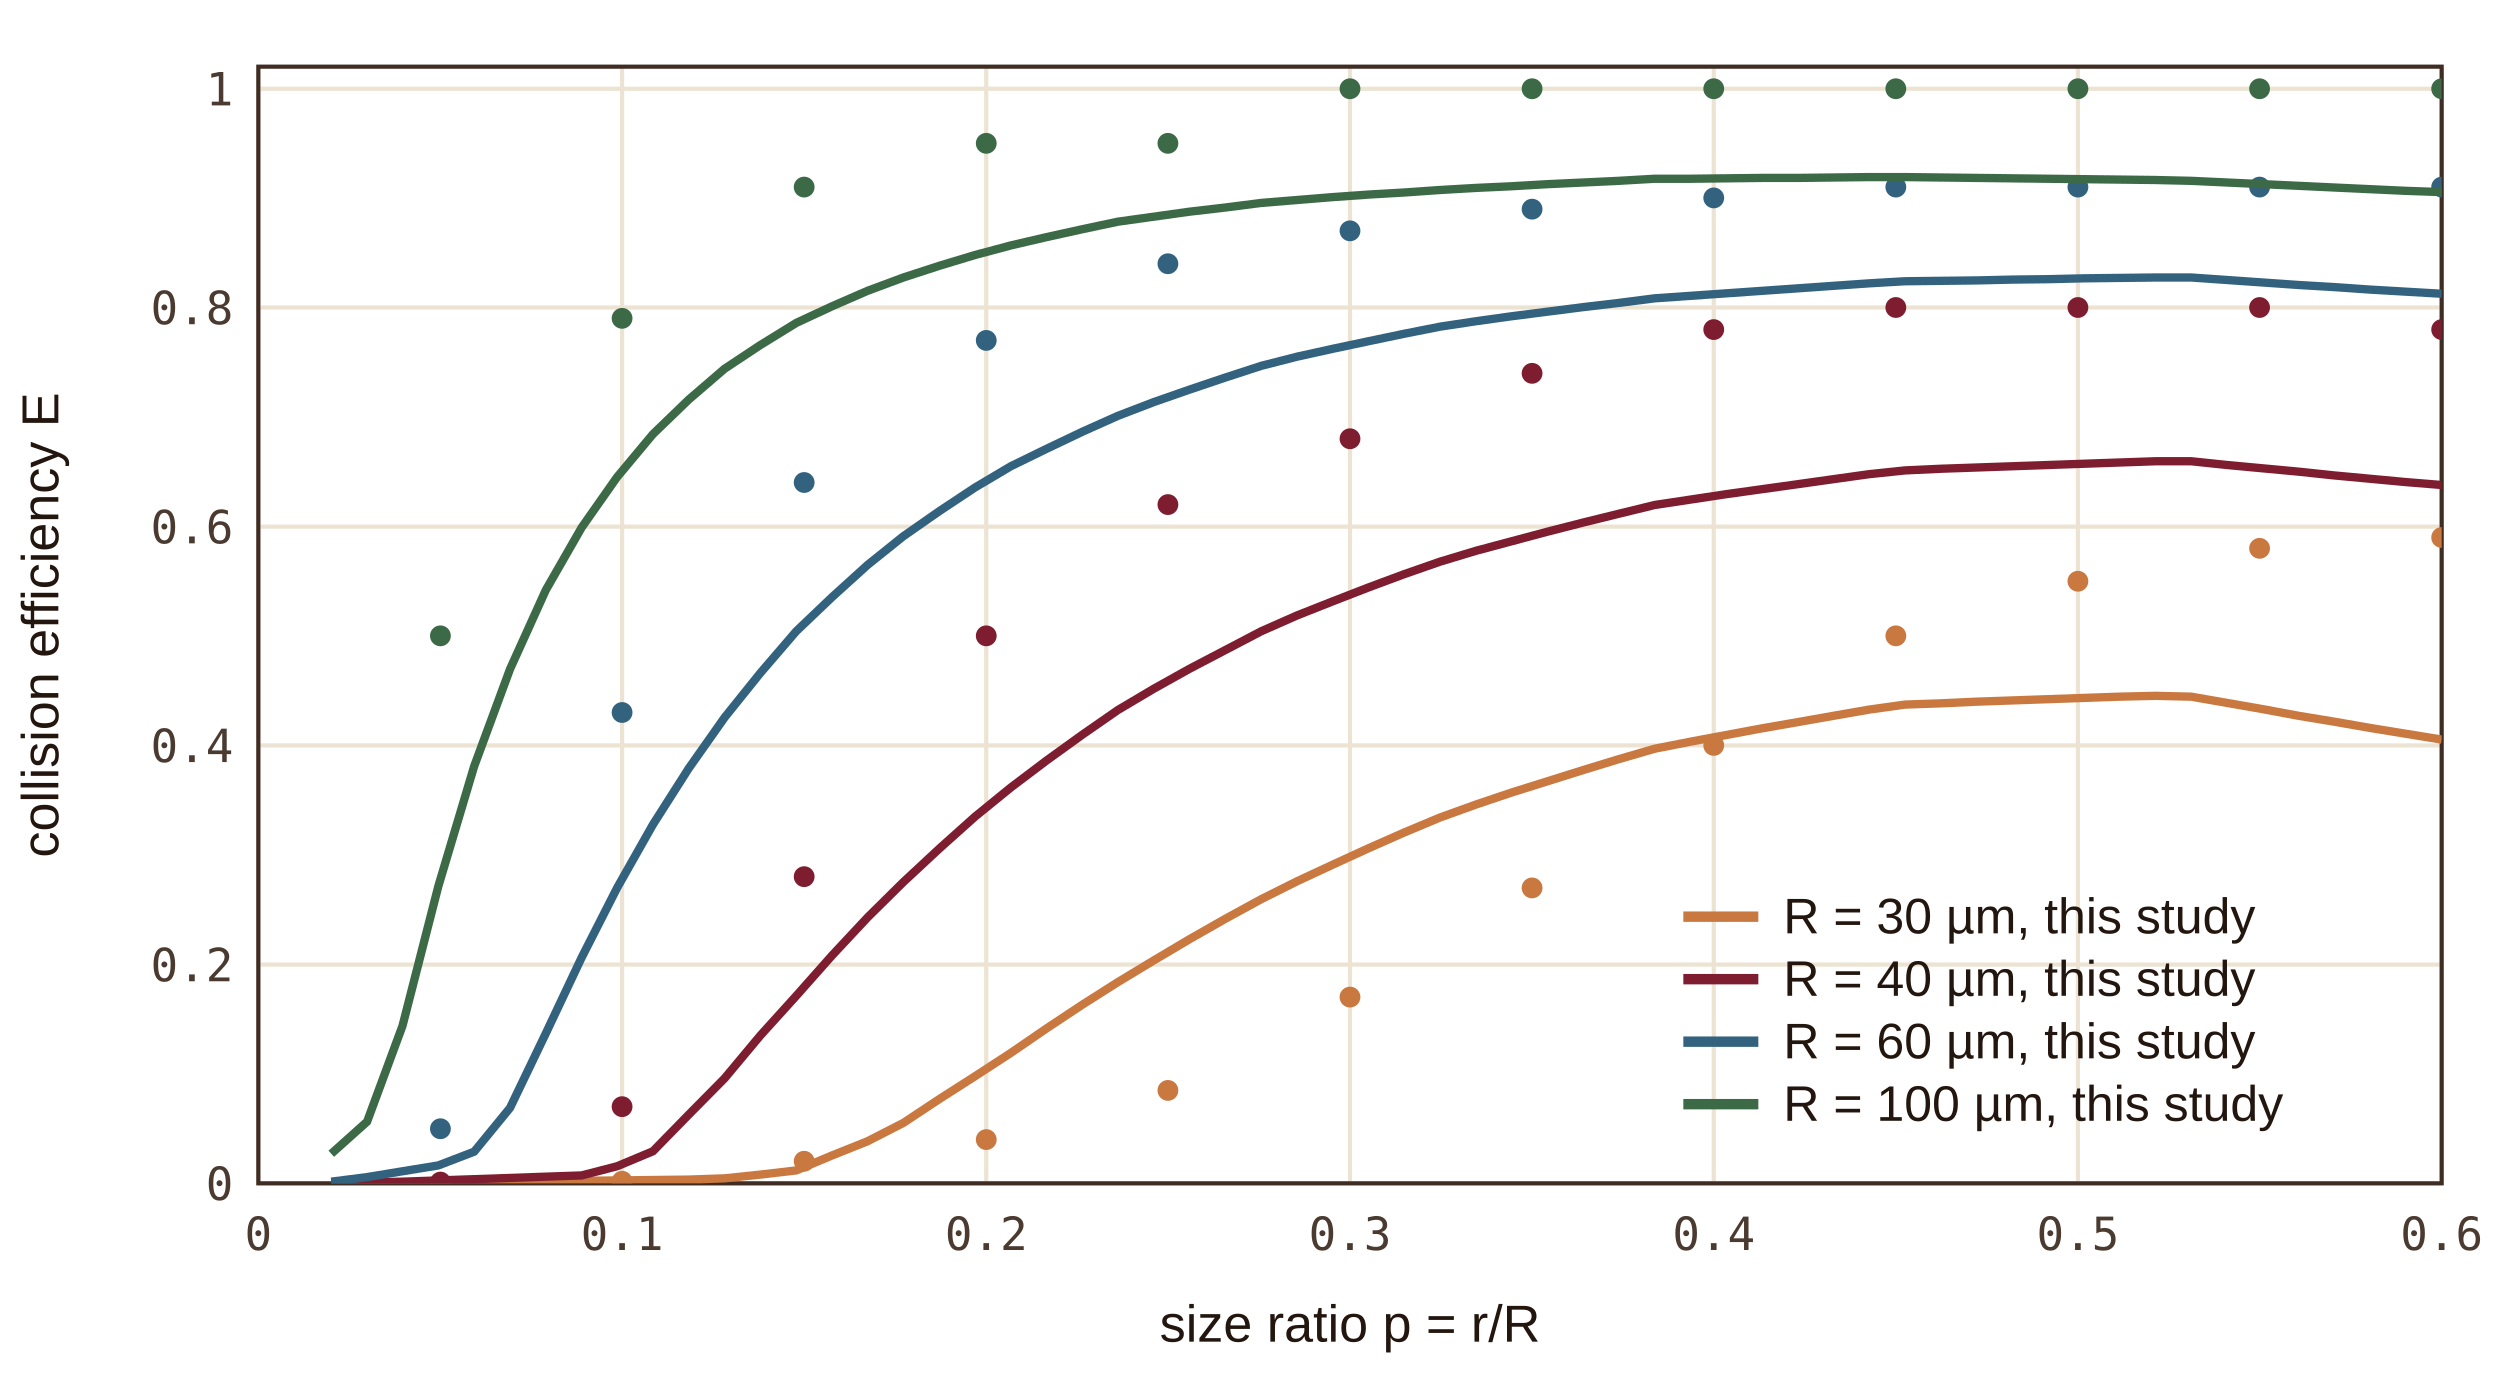
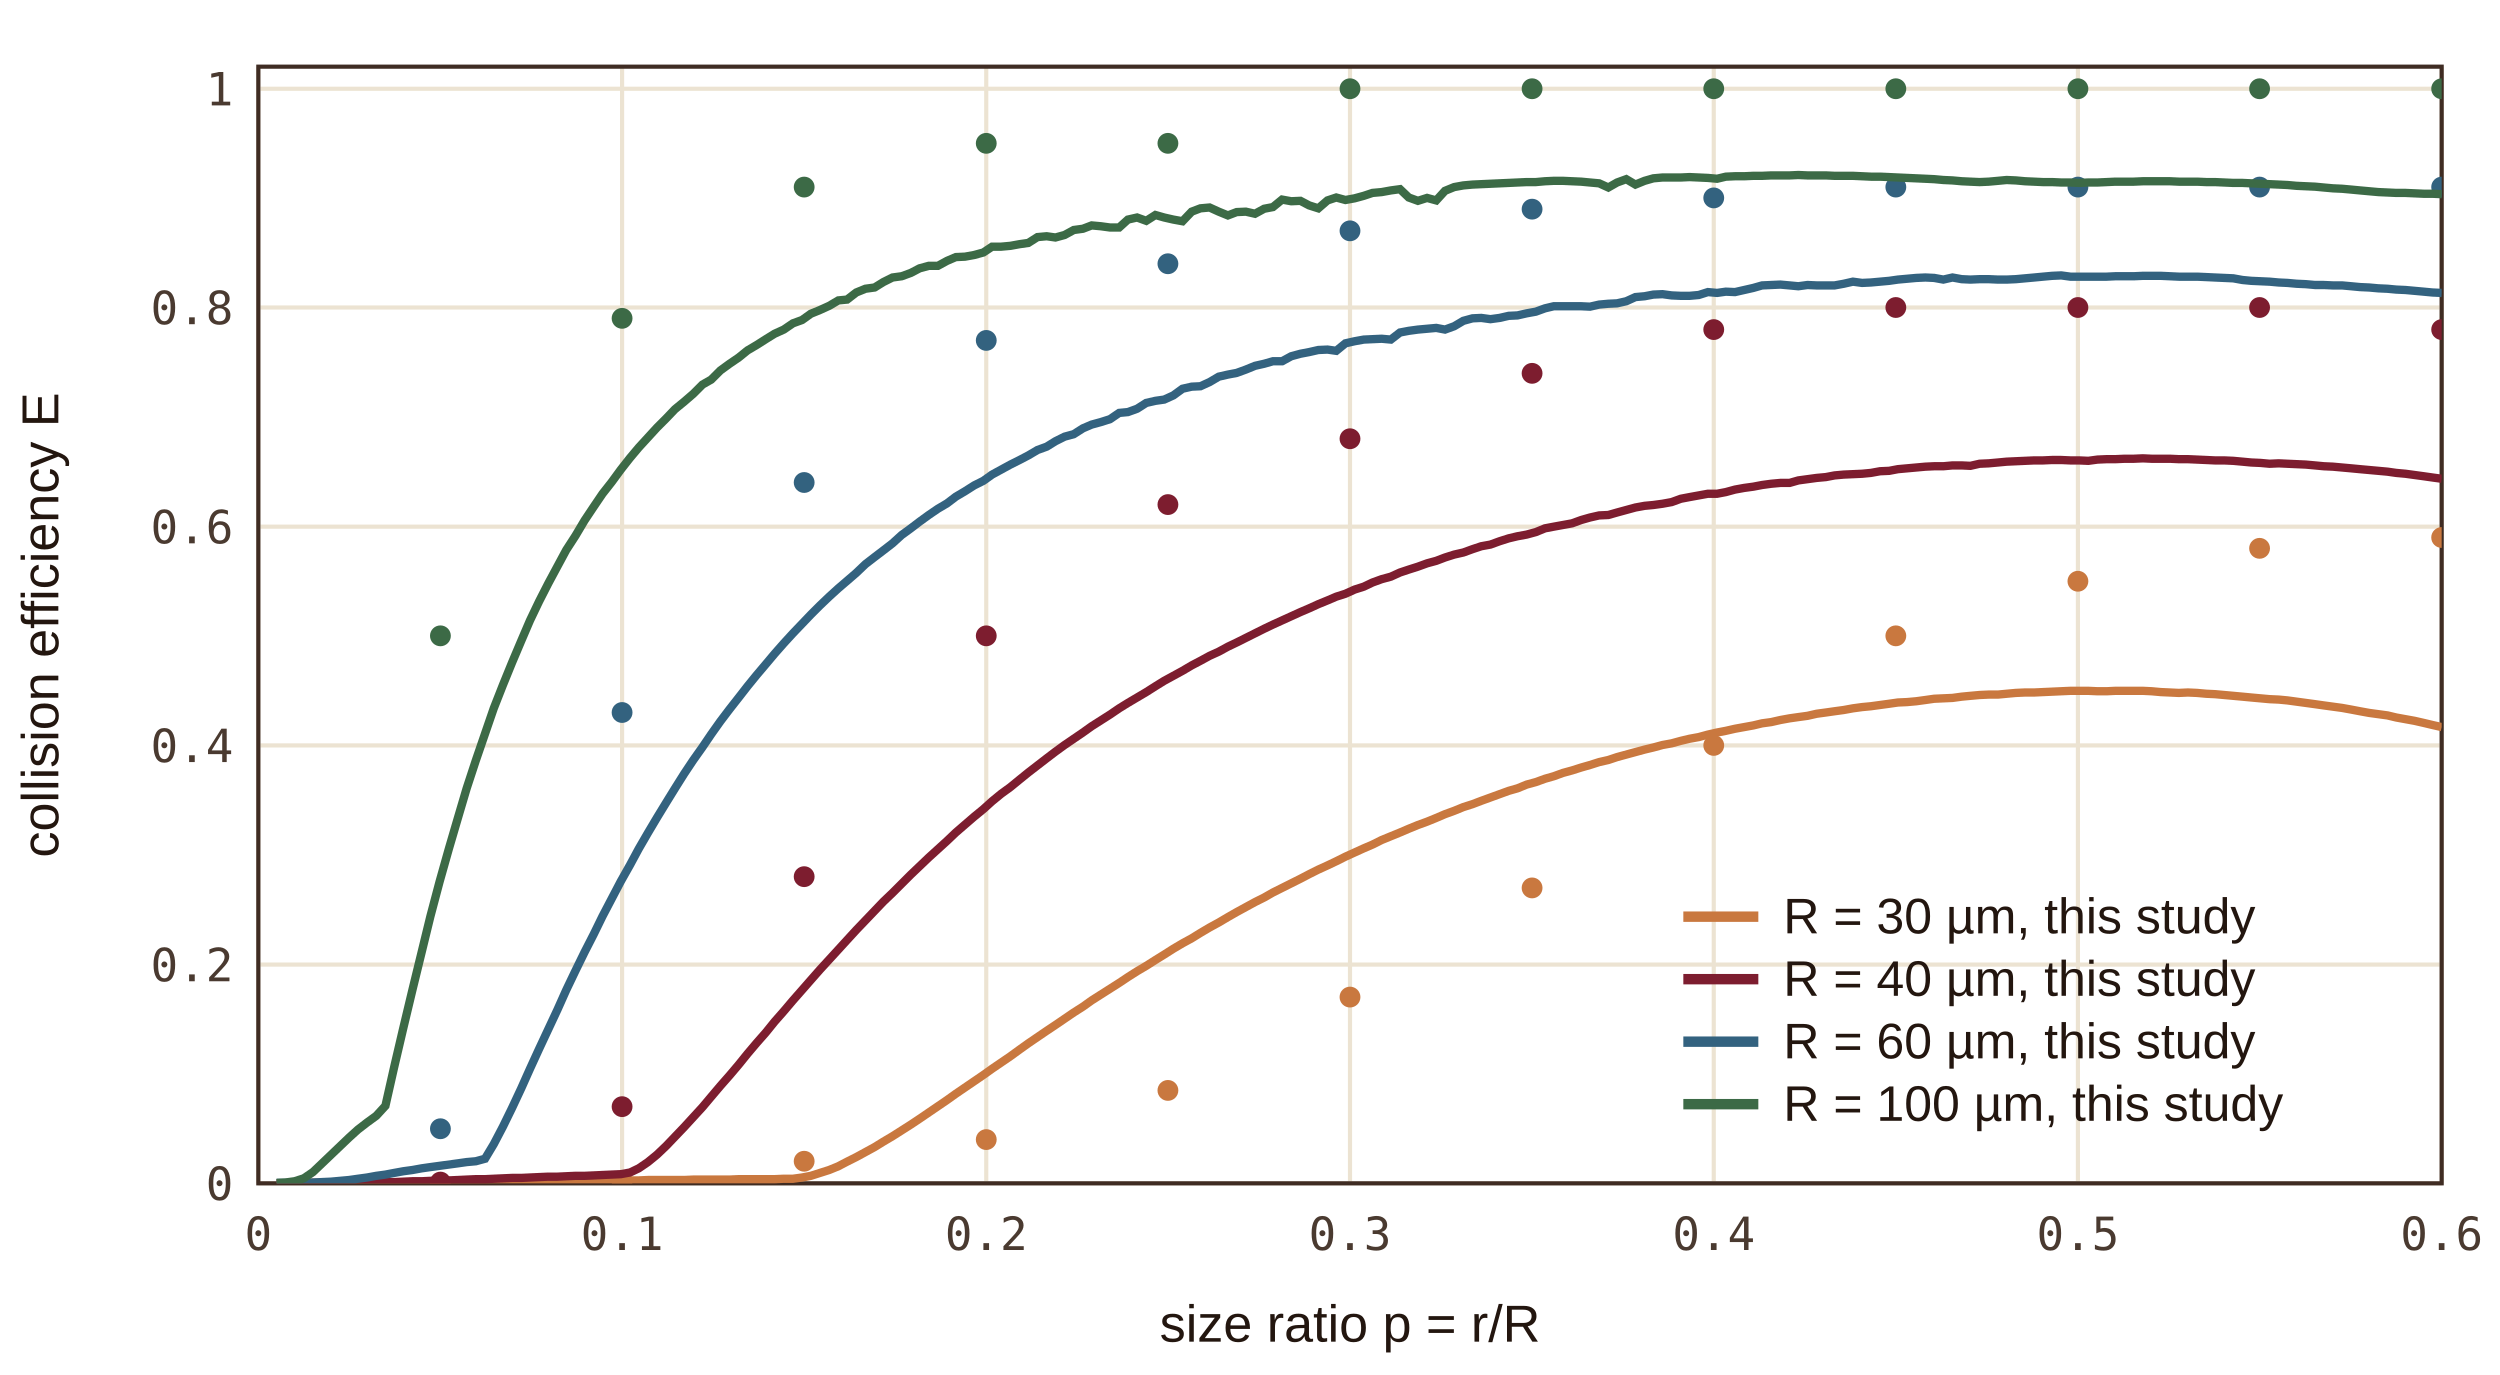
<svg xmlns="http://www.w3.org/2000/svg" class="chart" viewBox="0 0 600 330" role="img" aria-label="collision efficiency E">
  <defs>
    <style>.tick{font:11px "IBM Plex Mono",Menlo,Consolas,monospace;fill:#4a3a30}.axl{font:12.5px "IBM Plex Sans","Helvetica Neue",Arial,sans-serif;fill:#23160f}.leg{font:12px "IBM Plex Sans","Helvetica Neue",Arial,sans-serif;fill:#23160f}</style>
    <clipPath id="f4">
      <rect x="62" y="16" width="524" height="268" />
    </clipPath>
  </defs>
  <rect x="0" y="0" width="600" height="330" fill="#fff" />
  <line x1="62.0" x2="62.0" y1="16" y2="284" stroke="#ece3d2" stroke-width="1" />
  <text x="62.0" y="300" text-anchor="middle" class="tick">0</text>
  <line x1="149.3" x2="149.3" y1="16" y2="284" stroke="#ece3d2" stroke-width="1" />
  <text x="149.3" y="300" text-anchor="middle" class="tick">0.1</text>
  <line x1="236.7" x2="236.7" y1="16" y2="284" stroke="#ece3d2" stroke-width="1" />
  <text x="236.7" y="300" text-anchor="middle" class="tick">0.2</text>
  <line x1="324.0" x2="324.0" y1="16" y2="284" stroke="#ece3d2" stroke-width="1" />
  <text x="324.0" y="300" text-anchor="middle" class="tick">0.3</text>
  <line x1="411.3" x2="411.3" y1="16" y2="284" stroke="#ece3d2" stroke-width="1" />
  <text x="411.3" y="300" text-anchor="middle" class="tick">0.4</text>
  <line x1="498.7" x2="498.7" y1="16" y2="284" stroke="#ece3d2" stroke-width="1" />
  <text x="498.7" y="300" text-anchor="middle" class="tick">0.5</text>
  <line x1="586.0" x2="586.0" y1="16" y2="284" stroke="#ece3d2" stroke-width="1" />
  <text x="586.0" y="300" text-anchor="middle" class="tick">0.6</text>
  <line x1="62" x2="586" y1="284.0" y2="284.0" stroke="#ece3d2" stroke-width="1" />
  <text x="56" y="288" text-anchor="end" class="tick">0</text>
  <line x1="62" x2="586" y1="231.5" y2="231.5" stroke="#ece3d2" stroke-width="1" />
  <text x="56" y="235.5" text-anchor="end" class="tick">0.2</text>
  <line x1="62" x2="586" y1="178.9" y2="178.9" stroke="#ece3d2" stroke-width="1" />
  <text x="56" y="182.9" text-anchor="end" class="tick">0.4</text>
  <line x1="62" x2="586" y1="126.4" y2="126.4" stroke="#ece3d2" stroke-width="1" />
  <text x="56" y="130.4" text-anchor="end" class="tick">0.6</text>
  <line x1="62" x2="586" y1="73.8" y2="73.8" stroke="#ece3d2" stroke-width="1" />
  <text x="56" y="77.8" text-anchor="end" class="tick">0.8</text>
  <line x1="62" x2="586" y1="21.3" y2="21.3" stroke="#ece3d2" stroke-width="1" />
  <text x="56" y="25.3" text-anchor="end" class="tick">1</text>
  <rect x="62" y="16" width="524" height="268" fill="none" stroke="#3f2c23" stroke-width="1" />
  <g clip-path="url(#f4)">
-     <polyline fill="none" stroke="#c9783f" stroke-width="2" points="79.5,283.9 88.1,283.9 96.6,283.8 105.2,283.7 113.8,283.7 122.4,283.6 131.0,283.5 139.6,283.4 148.1,283.3 156.7,283.2 165.3,283.1 173.9,282.8 182.5,281.9 191.1,280.9 199.7,277.3 208.2,273.9 216.8,269.5 225.4,263.8 234.0,258.3 242.6,252.7 251.2,246.8 259.8,241.1 268.3,235.7 276.9,230.5 285.5,225.4 294.1,220.5 302.7,215.8 311.3,211.5 319.9,207.5 328.4,203.6 337.0,199.8 345.6,196.2 354.2,193.1 362.8,190.2 371.4,187.5 380.0,184.8 388.5,182.2 397.1,179.7 405.7,178.0 414.3,176.4 422.9,174.8 431.5,173.3 440.0,171.8 448.6,170.3 457.2,169.1 465.8,168.8 474.4,168.4 483.0,168.1 491.6,167.8 500.1,167.5 508.7,167.2 517.3,167.0 525.9,167.2 534.5,168.7 543.1,170.2 551.7,171.8 560.2,173.2 568.8,174.7 577.4,176.1 586.0,177.5" />
+     <polyline fill="none" stroke="#c9783f" stroke-width="2" points="66.4,284.0 68.5,284.0 70.7,284.0 72.9,284.0 75.1,283.9 77.2,283.9 79.4,283.9 81.6,283.9 83.8,283.9 85.9,283.9 88.1,283.9 90.3,283.9 92.5,283.8 94.6,283.8 96.8,283.8 99.0,283.8 101.2,283.8 103.3,283.8 105.5,283.8 107.7,283.7 109.9,283.7 112.0,283.7 114.2,283.7 116.4,283.7 118.5,283.6 120.7,283.6 122.9,283.6 125.1,283.6 127.2,283.5 129.4,283.5 131.6,283.5 133.8,283.5 135.9,283.4 138.1,283.4 140.3,283.4 142.5,283.4 144.6,283.3 146.8,283.3 149.0,283.3 151.2,283.3 153.3,283.3 155.5,283.2 157.7,283.2 159.9,283.2 162.0,283.2 164.2,283.2 166.4,283.1 168.6,283.1 170.7,283.1 172.9,283.1 175.1,283.1 177.3,283.0 179.4,283.0 181.6,283.0 183.8,283.0 185.9,283.0 188.1,282.9 190.3,282.9 192.5,282.6 194.6,282.2 196.8,281.5 199.0,280.8 201.2,279.9 203.3,278.8 205.5,277.7 207.7,276.5 209.9,275.3 212.0,274.0 214.2,272.7 216.4,271.3 218.6,269.9 220.7,268.5 222.9,267.0 225.1,265.5 227.3,264.0 229.4,262.5 231.6,261.0 233.8,259.5 236.0,258.0 238.1,256.5 240.3,255.0 242.5,253.5 244.7,251.9 246.8,250.4 249.0,248.9 251.2,247.4 253.3,246.0 255.5,244.5 257.7,243.0 259.9,241.6 262.0,240.1 264.2,238.7 266.4,237.3 268.6,235.9 270.7,234.5 272.9,233.1 275.1,231.8 277.3,230.4 279.4,229.1 281.6,227.7 283.8,226.4 286.0,225.2 288.1,223.9 290.3,222.6 292.5,221.4 294.7,220.1 296.8,218.9 299.0,217.7 301.2,216.5 303.4,215.4 305.5,214.2 307.7,213.1 309.9,212.0 312.1,210.9 314.2,209.8 316.4,208.7 318.6,207.7 320.7,206.7 322.9,205.6 325.1,204.6 327.3,203.6 329.4,202.7 331.6,201.6 333.8,200.7 336.0,199.8 338.1,198.9 340.3,198.0 342.5,197.2 344.7,196.3 346.8,195.4 349.0,194.6 351.2,193.7 353.4,193.0 355.5,192.2 357.7,191.4 359.9,190.6 362.1,189.8 364.2,189.2 366.4,188.3 368.6,187.7 370.8,186.9 372.9,186.3 375.1,185.5 377.3,184.9 379.5,184.2 381.6,183.6 383.8,182.9 386.0,182.4 388.1,181.7 390.3,181.1 392.5,180.5 394.7,179.9 396.8,179.4 399.0,178.8 401.2,178.4 403.4,177.8 405.5,177.3 407.7,176.9 409.9,176.3 412.1,175.8 414.2,175.4 416.4,174.9 418.6,174.5 420.8,174.1 422.9,173.6 425.1,173.3 427.3,172.8 429.5,172.4 431.6,172.1 433.8,171.8 436.0,171.3 438.2,171.0 440.3,170.7 442.5,170.4 444.7,170.0 446.9,169.7 449.0,169.5 451.2,169.2 453.4,168.9 455.5,168.6 457.7,168.5 459.9,168.3 462.1,168.0 464.2,167.7 466.4,167.6 468.6,167.5 470.8,167.2 472.9,167.0 475.1,166.8 477.3,166.7 479.5,166.7 481.6,166.5 483.8,166.3 486.0,166.2 488.2,166.2 490.3,166.1 492.5,166.0 494.7,165.9 496.9,165.8 499.0,165.8 501.2,165.8 503.4,165.9 505.6,165.9 507.7,165.8 509.9,165.8 512.1,165.8 514.3,165.8 516.4,165.9 518.6,166.1 520.8,166.2 522.9,166.3 525.1,166.2 527.3,166.3 529.5,166.5 531.6,166.6 533.8,166.8 536.0,167.0 538.2,167.2 540.3,167.4 542.5,167.6 544.7,167.8 546.9,167.9 549.0,168.1 551.2,168.4 553.4,168.7 555.6,169.0 557.7,169.3 559.9,169.6 562.1,169.9 564.3,170.3 566.4,170.7 568.6,171.1 570.8,171.4 573.0,171.7 575.1,172.2 577.3,172.6 579.5,173.0 581.7,173.5 583.8,174.0 586.0,174.5" />
    <circle cx="105.7" cy="284.0" r="2.5" fill="#c9783f" />
    <circle cx="149.3" cy="283.5" r="2.5" fill="#c9783f" />
    <circle cx="193.0" cy="278.7" r="2.5" fill="#c9783f" />
    <circle cx="236.7" cy="273.5" r="2.5" fill="#c9783f" />
    <circle cx="280.3" cy="261.7" r="2.5" fill="#c9783f" />
    <circle cx="324.0" cy="239.3" r="2.5" fill="#c9783f" />
    <circle cx="367.7" cy="213.1" r="2.5" fill="#c9783f" />
    <circle cx="411.3" cy="178.9" r="2.5" fill="#c9783f" />
    <circle cx="455.0" cy="152.6" r="2.5" fill="#c9783f" />
    <circle cx="498.7" cy="139.5" r="2.5" fill="#c9783f" />
    <circle cx="542.3" cy="131.6" r="2.5" fill="#c9783f" />
    <circle cx="586.0" cy="129.0" r="2.5" fill="#c9783f" />
-     <polyline fill="none" stroke="#7d1d2f" stroke-width="2" points="79.5,283.9 88.1,283.8 96.6,283.6 105.2,283.3 113.8,283.0 122.4,282.7 131.0,282.4 139.6,282.1 148.1,279.9 156.7,276.3 165.3,267.5 173.9,258.8 182.5,248.5 191.1,239.0 199.7,229.3 208.2,220.2 216.8,211.7 225.4,203.7 234.0,196.0 242.6,189.0 251.2,182.5 259.8,176.3 268.3,170.4 276.9,165.3 285.5,160.5 294.1,156.0 302.7,151.5 311.3,147.7 319.9,144.3 328.4,141.0 337.0,137.8 345.6,134.8 354.2,132.2 362.8,129.9 371.4,127.6 380.0,125.4 388.5,123.3 397.1,121.2 405.7,119.9 414.3,118.6 422.9,117.4 431.5,116.2 440.0,115.0 448.6,113.8 457.2,112.9 465.8,112.5 474.4,112.2 483.0,111.9 491.6,111.6 500.1,111.3 508.7,111.0 517.3,110.7 525.9,110.7 534.5,111.6 543.1,112.4 551.7,113.2 560.2,114.1 568.8,114.9 577.4,115.7 586.0,116.4" />
+     <polyline fill="none" stroke="#7d1d2f" stroke-width="2" points="66.4,284.0 68.5,284.0 70.7,283.9 72.9,283.9 75.1,283.9 77.2,283.9 79.4,283.9 81.6,283.9 83.8,283.8 85.9,283.8 88.1,283.8 90.3,283.8 92.5,283.7 94.6,283.7 96.8,283.6 99.0,283.5 101.2,283.5 103.3,283.4 105.5,283.3 107.7,283.3 109.9,283.2 112.0,283.1 114.2,283.0 116.4,283.0 118.5,282.9 120.7,282.8 122.9,282.7 125.1,282.7 127.2,282.6 129.4,282.5 131.6,282.4 133.8,282.4 135.9,282.3 138.1,282.2 140.3,282.2 142.5,282.1 144.6,282.0 146.8,281.9 149.0,281.8 151.2,281.4 153.3,280.4 155.5,278.9 157.7,277.1 159.9,275.0 162.0,272.8 164.2,270.5 166.4,268.1 168.6,265.7 170.7,263.2 172.9,260.6 175.1,258.1 177.3,255.5 179.4,252.9 181.6,250.3 183.8,247.8 185.9,245.2 188.1,242.7 190.3,240.1 192.5,237.6 194.6,235.2 196.8,232.7 199.0,230.3 201.2,227.9 203.3,225.6 205.5,223.2 207.7,220.9 209.9,218.6 212.0,216.4 214.2,214.3 216.4,212.1 218.6,209.9 220.7,207.9 222.9,205.8 225.1,203.8 227.3,201.8 229.4,199.8 231.6,197.9 233.8,196.0 236.0,194.2 238.1,192.3 240.3,190.5 242.5,188.9 244.7,187.1 246.8,185.4 249.0,183.7 251.2,182.0 253.3,180.4 255.5,178.8 257.7,177.3 259.9,175.8 262.0,174.3 264.2,172.9 266.4,171.5 268.6,170.0 270.7,168.7 272.9,167.4 275.1,166.1 277.3,164.7 279.4,163.4 281.6,162.2 283.8,161.0 286.0,159.7 288.1,158.6 290.3,157.4 292.5,156.4 294.7,155.2 296.8,154.2 299.0,153.1 301.2,152.0 303.4,150.9 305.5,149.9 307.7,148.9 309.9,147.9 312.1,146.9 314.2,146.0 316.4,145.0 318.6,144.1 320.7,143.2 322.9,142.5 325.1,141.5 327.3,140.8 329.4,139.8 331.6,139.0 333.8,138.4 336.0,137.4 338.1,136.7 340.3,136.0 342.5,135.2 344.7,134.6 346.8,133.8 349.0,133.1 351.2,132.6 353.4,131.8 355.5,131.1 357.7,130.7 359.9,129.9 362.1,129.2 364.2,128.7 366.4,128.3 368.6,127.7 370.8,126.8 372.9,126.4 375.1,126.0 377.3,125.6 379.5,124.8 381.6,124.2 383.8,123.7 386.0,123.6 388.1,123.0 390.3,122.4 392.5,121.8 394.7,121.4 396.8,121.2 399.0,120.9 401.2,120.5 403.4,119.7 405.5,119.3 407.7,118.9 409.9,118.5 412.1,118.5 414.2,118.1 416.4,117.5 418.6,117.1 420.8,116.8 422.9,116.4 425.1,116.1 427.3,115.9 429.5,115.9 431.6,115.3 433.8,115.0 436.0,114.7 438.2,114.5 440.3,114.1 442.5,113.9 444.7,113.8 446.9,113.7 449.0,113.5 451.2,113.1 453.4,113.0 455.5,112.6 457.7,112.4 459.9,112.2 462.1,112.0 464.2,111.9 466.4,111.9 468.6,111.7 470.8,111.7 472.9,111.8 475.1,111.3 477.3,111.2 479.5,111.0 481.6,110.8 483.8,110.7 486.0,110.6 488.2,110.5 490.3,110.5 492.5,110.4 494.7,110.4 496.9,110.5 499.0,110.5 501.2,110.6 503.4,110.3 505.6,110.2 507.7,110.2 509.9,110.1 512.1,110.1 514.3,110.0 516.4,110.1 518.6,110.1 520.8,110.1 522.9,110.2 525.1,110.2 527.3,110.3 529.5,110.4 531.6,110.5 533.8,110.5 536.0,110.6 538.2,110.8 540.3,111.0 542.5,111.1 544.7,111.3 546.9,111.2 549.0,111.3 551.2,111.4 553.4,111.5 555.6,111.7 557.7,111.9 559.9,112.0 562.1,112.2 564.3,112.4 566.4,112.6 568.6,112.8 570.8,113.0 573.0,113.2 575.1,113.5 577.3,113.7 579.5,114.0 581.7,114.3 583.8,114.6 586.0,114.9" />
    <circle cx="105.7" cy="283.7" r="2.5" fill="#7d1d2f" />
    <circle cx="149.3" cy="265.6" r="2.5" fill="#7d1d2f" />
    <circle cx="193.0" cy="210.4" r="2.5" fill="#7d1d2f" />
    <circle cx="236.7" cy="152.6" r="2.5" fill="#7d1d2f" />
    <circle cx="280.3" cy="121.1" r="2.5" fill="#7d1d2f" />
    <circle cx="324.0" cy="105.3" r="2.5" fill="#7d1d2f" />
    <circle cx="367.7" cy="89.6" r="2.5" fill="#7d1d2f" />
    <circle cx="411.3" cy="79.1" r="2.5" fill="#7d1d2f" />
    <circle cx="455.0" cy="73.8" r="2.5" fill="#7d1d2f" />
    <circle cx="498.7" cy="73.8" r="2.5" fill="#7d1d2f" />
    <circle cx="542.3" cy="73.8" r="2.5" fill="#7d1d2f" />
    <circle cx="586.0" cy="79.1" r="2.5" fill="#7d1d2f" />
-     <polyline fill="none" stroke="#33627f" stroke-width="2" points="79.5,283.6 88.1,282.5 96.6,281.1 105.2,279.7 113.8,276.4 122.4,265.9 131.0,248.0 139.6,229.8 148.1,213.1 156.7,197.9 165.3,184.4 173.9,172.2 182.5,161.5 191.1,151.5 199.7,143.3 208.2,135.6 216.8,128.7 225.4,122.7 234.0,117.0 242.6,111.9 251.2,107.7 259.8,103.6 268.3,99.8 276.9,96.5 285.5,93.5 294.1,90.6 302.7,87.8 311.3,85.6 319.9,83.7 328.4,81.9 337.0,80.1 345.6,78.4 354.2,77.1 362.8,75.9 371.4,74.8 380.0,73.7 388.5,72.7 397.1,71.6 405.7,71.0 414.3,70.4 422.9,69.8 431.5,69.2 440.0,68.6 448.6,68.0 457.2,67.5 465.8,67.4 474.4,67.3 483.0,67.1 491.6,67.0 500.1,66.8 508.7,66.7 517.3,66.6 525.9,66.6 534.5,67.2 543.1,67.8 551.7,68.4 560.2,68.9 568.8,69.5 577.4,70.0 586.0,70.5" />
+     <polyline fill="none" stroke="#33627f" stroke-width="2" points="66.4,283.9 68.5,283.9 70.7,283.9 72.9,283.9 75.1,283.8 77.2,283.7 79.4,283.6 81.6,283.4 83.8,283.2 85.9,282.9 88.1,282.6 90.3,282.2 92.5,281.9 94.6,281.5 96.8,281.1 99.0,280.8 101.2,280.4 103.3,280.1 105.5,279.8 107.7,279.5 109.9,279.2 112.0,278.9 114.2,278.7 116.4,278.1 118.5,274.6 120.7,270.4 122.9,265.9 125.1,261.2 127.2,256.5 129.4,251.7 131.6,247.0 133.8,242.3 135.9,237.6 138.1,233.0 140.3,228.5 142.5,224.2 144.6,219.9 146.8,215.7 149.0,211.5 151.2,207.6 153.3,203.7 155.5,199.9 157.7,196.2 159.9,192.6 162.0,189.2 164.2,185.7 166.4,182.4 168.6,179.3 170.7,176.2 172.9,173.1 175.1,170.2 177.3,167.4 179.4,164.7 181.6,162.0 183.8,159.4 185.9,156.9 188.1,154.4 190.3,152.0 192.5,149.7 194.6,147.5 196.8,145.3 199.0,143.2 201.2,141.2 203.3,139.4 205.5,137.5 207.7,135.4 209.9,133.7 212.0,132.1 214.2,130.4 216.4,128.4 218.6,126.8 220.7,125.2 222.9,123.6 225.1,122.1 227.3,120.8 229.4,119.2 231.6,117.9 233.8,116.5 236.0,115.4 238.1,113.9 240.3,112.7 242.5,111.5 244.7,110.4 246.8,109.3 249.0,108.0 251.2,107.2 253.3,105.9 255.5,104.8 257.7,104.2 259.9,102.8 262.0,101.9 264.2,101.3 266.4,100.6 268.6,99.1 270.7,98.9 272.9,98.1 275.1,96.7 277.3,96.2 279.4,95.9 281.6,94.9 283.8,93.3 286.0,92.8 288.1,92.7 290.3,91.7 292.5,90.4 294.7,89.9 296.8,89.5 299.0,88.7 301.2,87.8 303.4,87.3 305.5,86.7 307.7,86.7 309.9,85.5 312.1,84.9 314.2,84.5 316.4,84.0 318.6,83.9 320.7,84.2 322.9,82.4 325.1,81.9 327.3,81.5 329.4,81.4 331.6,81.3 333.8,81.5 336.0,79.8 338.1,79.4 340.3,79.1 342.5,78.9 344.7,78.7 346.8,79.1 349.0,78.3 351.2,77.0 353.4,76.4 355.5,76.3 357.7,76.6 359.9,76.3 362.1,75.8 364.2,75.7 366.4,75.2 368.6,74.8 370.8,74.0 372.9,73.5 375.1,73.5 377.3,73.5 379.5,73.5 381.6,73.6 383.8,73.1 386.0,72.9 388.1,72.8 390.3,72.3 392.5,71.3 394.7,71.1 396.8,70.7 399.0,70.6 401.2,70.9 403.4,71.0 405.5,71.0 407.7,70.8 409.9,70.1 412.1,70.3 414.2,70.0 416.4,70.1 418.6,69.6 420.8,69.1 422.9,68.5 425.1,68.4 427.3,68.3 429.5,68.5 431.6,68.7 433.8,68.4 436.0,68.5 438.2,68.5 440.3,68.5 442.5,68.1 444.7,67.6 446.9,67.9 449.0,67.8 451.2,67.6 453.4,67.4 455.5,67.1 457.7,66.9 459.9,66.7 462.1,66.6 464.2,66.7 466.4,67.1 468.6,66.6 470.8,67.0 472.9,67.1 475.1,67.0 477.3,67.0 479.5,67.1 481.6,67.1 483.8,67.0 486.0,66.8 488.2,66.6 490.3,66.4 492.5,66.2 494.7,66.1 496.9,66.4 499.0,66.4 501.2,66.4 503.4,66.4 505.6,66.4 507.7,66.3 509.9,66.3 512.1,66.3 514.3,66.2 516.4,66.2 518.6,66.2 520.8,66.3 522.9,66.4 525.1,66.4 527.3,66.4 529.5,66.5 531.6,66.6 533.8,66.7 536.0,66.8 538.2,67.2 540.3,67.4 542.5,67.5 544.7,67.6 546.9,67.8 549.0,67.9 551.2,68.1 553.4,68.2 555.6,68.4 557.7,68.4 559.9,68.5 562.1,68.5 564.3,68.7 566.4,68.9 568.6,69.0 570.8,69.2 573.0,69.3 575.1,69.5 577.3,69.6 579.5,69.8 581.7,70.0 583.8,70.2 586.0,70.3" />
    <circle cx="105.7" cy="270.9" r="2.5" fill="#33627f" />
    <circle cx="149.3" cy="171.0" r="2.5" fill="#33627f" />
    <circle cx="193.0" cy="115.8" r="2.5" fill="#33627f" />
    <circle cx="236.7" cy="81.7" r="2.5" fill="#33627f" />
    <circle cx="280.3" cy="63.3" r="2.5" fill="#33627f" />
    <circle cx="324.0" cy="55.4" r="2.5" fill="#33627f" />
    <circle cx="367.7" cy="50.2" r="2.5" fill="#33627f" />
    <circle cx="411.3" cy="47.5" r="2.5" fill="#33627f" />
    <circle cx="455.0" cy="44.9" r="2.5" fill="#33627f" />
    <circle cx="498.7" cy="44.9" r="2.5" fill="#33627f" />
    <circle cx="542.3" cy="44.9" r="2.5" fill="#33627f" />
    <circle cx="586.0" cy="44.9" r="2.5" fill="#33627f" />
-     <polyline fill="none" stroke="#3c6a46" stroke-width="2" points="79.5,276.9 88.1,269.2 96.6,246.2 105.2,212.7 113.8,183.9 122.4,160.6 131.0,141.6 139.6,126.6 148.1,114.5 156.7,104.2 165.3,95.9 173.9,88.5 182.5,82.8 191.1,77.5 199.7,73.5 208.2,69.8 216.8,66.6 225.4,63.8 234.0,61.2 242.6,58.9 251.2,56.9 259.8,55.0 268.3,53.2 276.9,52.0 285.5,50.8 294.1,49.8 302.7,48.7 311.3,48.0 319.9,47.3 328.4,46.7 337.0,46.2 345.6,45.6 354.2,45.1 362.8,44.7 371.4,44.2 380.0,43.8 388.5,43.4 397.1,42.9 405.7,42.9 414.3,42.8 422.9,42.7 431.5,42.7 440.0,42.6 448.6,42.5 457.2,42.5 465.8,42.6 474.4,42.7 483.0,42.8 491.6,42.9 500.1,43.0 508.7,43.1 517.3,43.2 525.9,43.4 534.5,43.8 543.1,44.2 551.7,44.6 560.2,45.0 568.8,45.4 577.4,45.8 586.0,46.1" />
+     <polyline fill="none" stroke="#3c6a46" stroke-width="2" points="66.4,283.9 68.5,283.8 70.7,283.5 72.9,282.8 75.1,281.3 77.2,279.3 79.4,277.2 81.6,275.1 83.8,273.0 85.9,271.1 88.1,269.4 90.3,267.8 92.5,265.4 94.6,256.1 96.8,246.7 99.0,237.5 101.2,228.5 103.3,219.9 105.5,211.6 107.7,203.8 109.9,196.3 112.0,189.2 114.2,182.5 116.4,176.1 118.5,170.0 120.7,164.4 122.9,159.0 125.1,153.8 127.2,148.9 129.4,144.3 131.6,140.0 133.8,135.9 135.9,132.0 138.1,128.6 140.3,124.9 142.5,121.6 144.6,118.5 146.8,115.7 149.0,112.7 151.2,109.9 153.3,107.4 155.5,105.0 157.7,102.6 159.9,100.4 162.0,98.2 164.2,96.4 166.4,94.5 168.6,92.3 170.7,91.1 172.9,88.9 175.1,87.3 177.3,85.8 179.4,84.1 181.6,82.8 183.8,81.4 185.9,80.1 188.1,79.1 190.3,77.6 192.5,76.8 194.6,75.3 196.8,74.4 199.0,73.4 201.2,72.1 203.3,71.9 205.5,70.2 207.7,69.3 209.9,69.0 212.0,67.7 214.2,66.6 216.4,66.3 218.6,65.5 220.7,64.4 222.9,63.8 225.1,63.8 227.3,62.6 229.4,61.7 231.6,61.6 233.8,61.2 236.0,60.6 238.1,59.2 240.3,59.2 242.5,59.0 244.7,58.6 246.8,58.3 249.0,56.9 251.2,56.7 253.3,57.0 255.5,56.4 257.7,55.2 259.9,54.9 262.0,54.1 264.2,54.3 266.4,54.6 268.6,54.6 270.7,52.7 272.9,52.2 275.1,53.0 277.3,51.6 279.4,52.2 281.6,52.7 283.8,53.1 286.0,50.8 288.1,50.0 290.3,49.8 292.5,50.8 294.7,51.7 296.8,50.9 299.0,50.8 301.2,51.3 303.4,50.1 305.5,49.7 307.7,47.9 309.9,48.3 312.1,48.2 314.2,49.3 316.4,50.0 318.6,48.1 320.7,47.4 322.9,48.0 325.1,47.6 327.3,47.0 329.4,46.3 331.6,46.1 333.8,45.7 336.0,45.4 338.1,47.4 340.3,48.2 342.5,47.5 344.7,48.1 346.8,45.8 349.0,44.9 351.2,44.5 353.4,44.3 355.5,44.2 357.7,44.1 359.9,44.0 362.1,43.9 364.2,43.8 366.4,43.7 368.6,43.7 370.8,43.5 372.9,43.4 375.1,43.4 377.3,43.5 379.5,43.6 381.6,43.8 383.8,44.0 386.0,45.0 388.1,43.8 390.3,43.0 392.5,44.3 394.7,43.4 396.8,42.8 399.0,42.6 401.2,42.6 403.4,42.6 405.5,42.5 407.7,42.6 409.9,42.7 412.1,42.9 414.2,42.4 416.4,42.3 418.6,42.3 420.8,42.2 422.9,42.2 425.1,42.1 427.3,42.1 429.5,42.1 431.6,42.0 433.8,42.1 436.0,42.1 438.2,42.1 440.3,42.2 442.5,42.2 444.7,42.2 446.9,42.3 449.0,42.4 451.2,42.4 453.4,42.5 455.5,42.6 457.7,42.7 459.9,42.8 462.1,42.9 464.2,43.0 466.4,43.2 468.6,43.3 470.8,43.5 472.9,43.6 475.1,43.7 477.3,43.6 479.5,43.4 481.6,43.2 483.8,43.3 486.0,43.5 488.2,43.6 490.3,43.7 492.5,43.7 494.7,43.8 496.9,43.8 499.0,43.9 501.2,43.8 503.4,43.8 505.6,43.7 507.7,43.6 509.9,43.6 512.1,43.6 514.3,43.5 516.4,43.5 518.6,43.5 520.8,43.5 522.9,43.6 525.1,43.6 527.3,43.6 529.5,43.7 531.6,43.7 533.8,43.8 536.0,43.9 538.2,43.9 540.3,44.0 542.5,44.1 544.7,44.2 546.9,44.3 549.0,44.4 551.2,44.6 553.4,44.7 555.6,44.8 557.7,45.0 559.9,45.2 562.1,45.3 564.3,45.5 566.4,45.7 568.6,45.9 570.8,46.1 573.0,46.2 575.1,46.3 577.3,46.3 579.5,46.4 581.7,46.5 583.8,46.5 586.0,46.6" />
    <circle cx="105.7" cy="152.6" r="2.5" fill="#3c6a46" />
    <circle cx="149.3" cy="76.4" r="2.5" fill="#3c6a46" />
    <circle cx="193.0" cy="44.9" r="2.5" fill="#3c6a46" />
    <circle cx="236.7" cy="34.4" r="2.5" fill="#3c6a46" />
    <circle cx="280.3" cy="34.4" r="2.5" fill="#3c6a46" />
    <circle cx="324.0" cy="21.3" r="2.5" fill="#3c6a46" />
    <circle cx="367.7" cy="21.3" r="2.5" fill="#3c6a46" />
    <circle cx="411.3" cy="21.3" r="2.5" fill="#3c6a46" />
    <circle cx="455.0" cy="21.3" r="2.5" fill="#3c6a46" />
    <circle cx="498.7" cy="21.3" r="2.5" fill="#3c6a46" />
    <circle cx="542.3" cy="21.3" r="2.5" fill="#3c6a46" />
    <circle cx="586.0" cy="21.3" r="2.5" fill="#3c6a46" />
  </g>
  <text x="324" y="322" text-anchor="middle" class="axl">size ratio p = r/R</text>
  <text transform="translate(14 150) rotate(-90)" text-anchor="middle" class="axl">collision efficiency E</text>
  <line x1="404" x2="422" y1="220" y2="220" stroke="#c9783f" stroke-width="2.5" />
  <text x="428" y="224" class="leg">R = 30 µm, this study</text>
  <line x1="404" x2="422" y1="235" y2="235" stroke="#7d1d2f" stroke-width="2.5" />
  <text x="428" y="239" class="leg">R = 40 µm, this study</text>
  <line x1="404" x2="422" y1="250" y2="250" stroke="#33627f" stroke-width="2.5" />
  <text x="428" y="254" class="leg">R = 60 µm, this study</text>
  <line x1="404" x2="422" y1="265" y2="265" stroke="#3c6a46" stroke-width="2.5" />
  <text x="428" y="269" class="leg">R = 100 µm, this study</text>
</svg>
